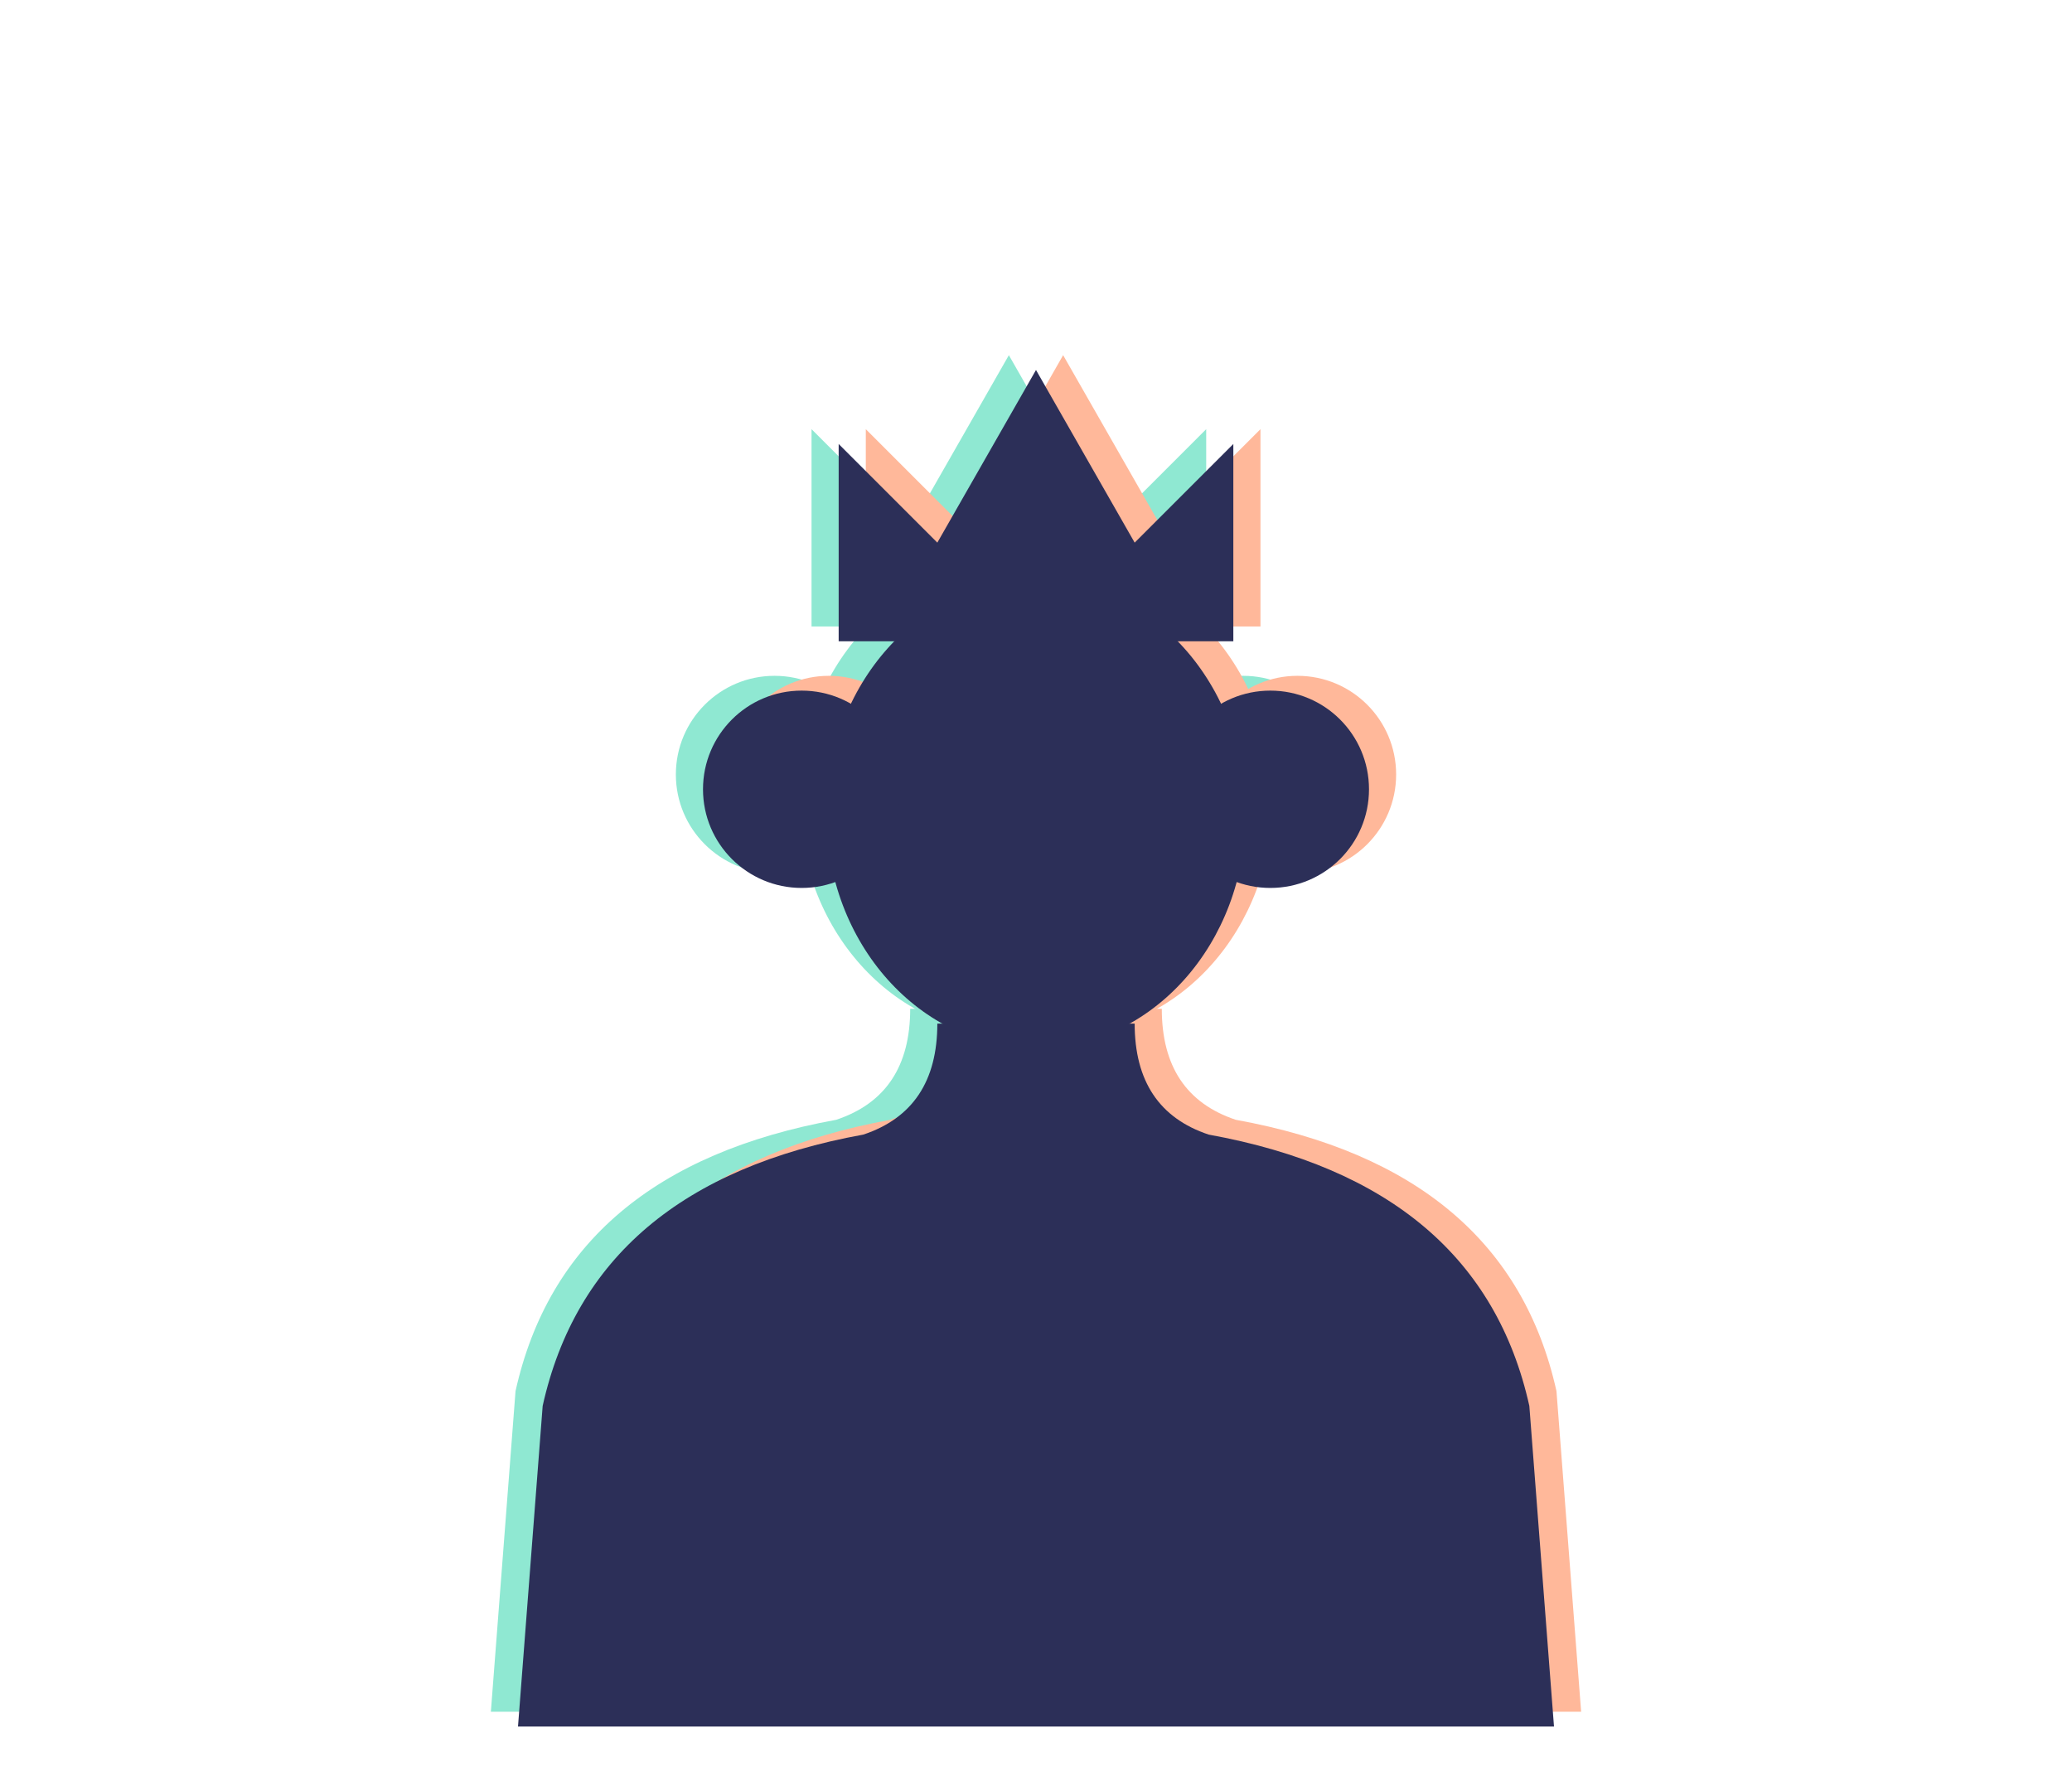
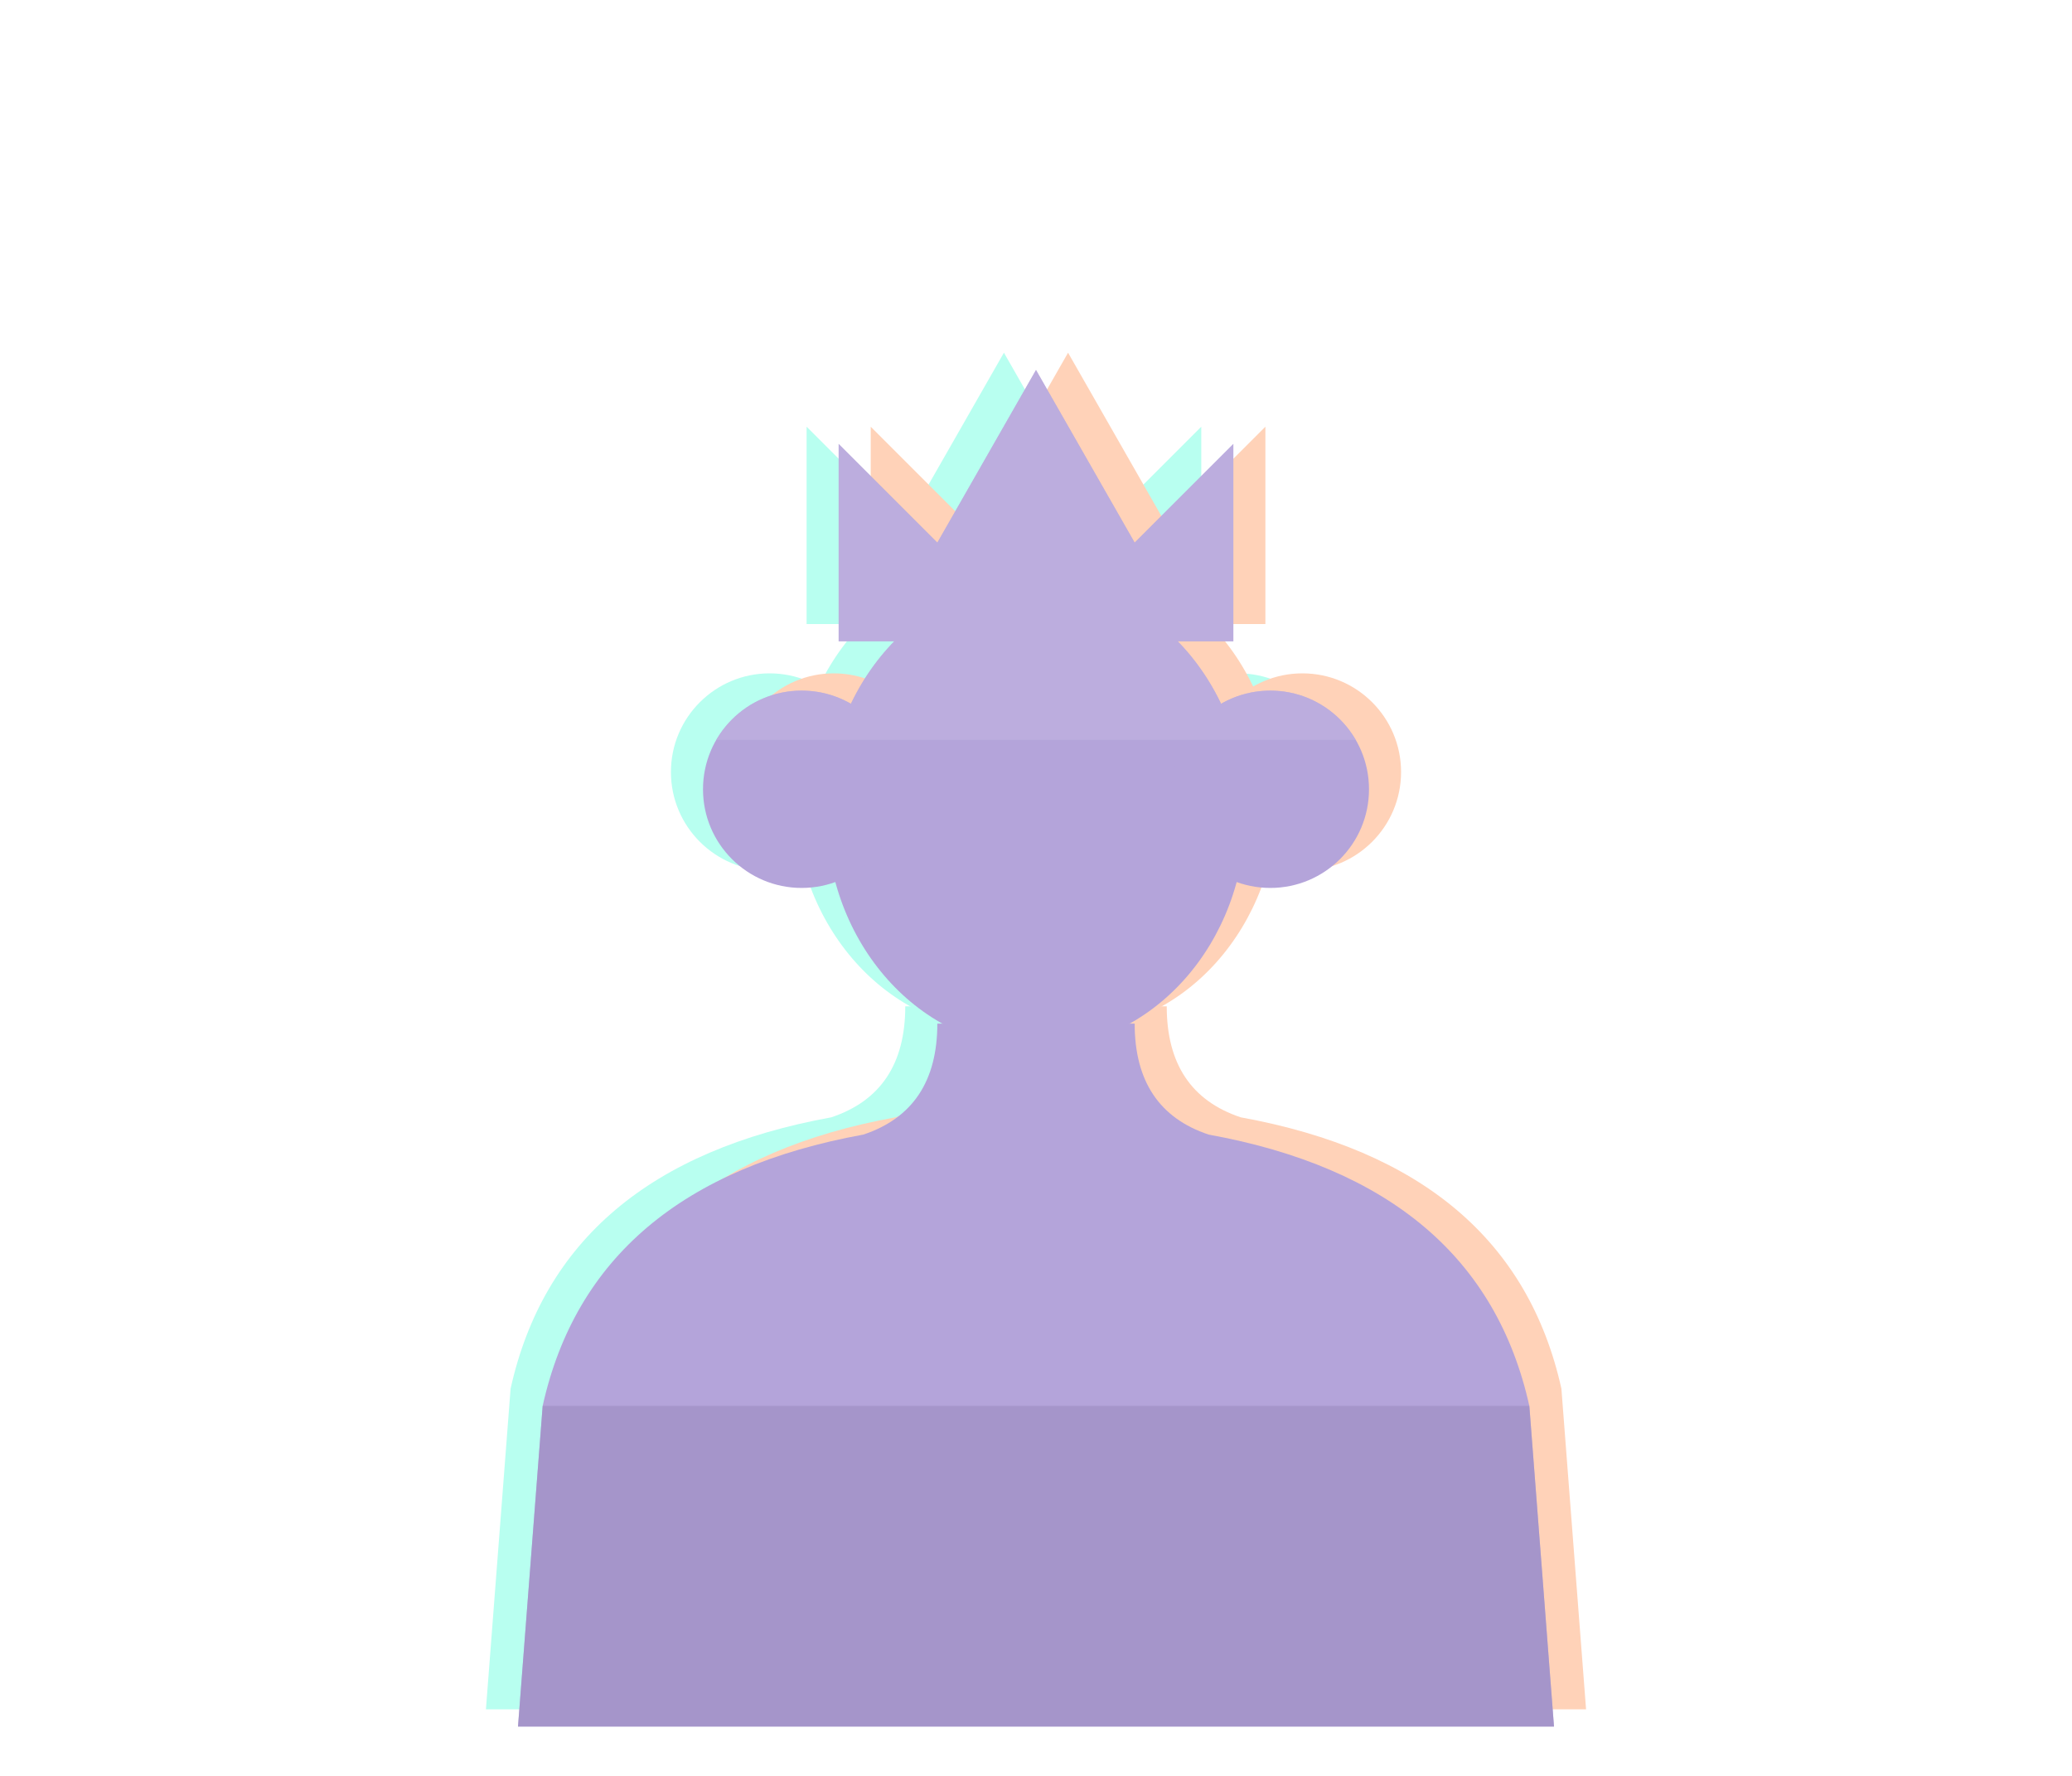
<svg xmlns="http://www.w3.org/2000/svg" width="336" height="288" viewBox="-84 -140 168 144">
-   <g transform="translate(-2.2 -1.2)">
-     <path d="M-42 0 L-40 -26 Q-36 -44 -14 -48 Q-8 -50 -8 -57 L8 -57 Q8 -50 14 -48 Q36 -44 40 -26 L42 0 Z" fill="#8fe8d2" />
-     <ellipse cx="0" cy="-74" rx="17" ry="19" fill="#8fe8d2" />
-     <circle cx="-19" cy="-76" r="8" fill="#8fe8d2" />
-     <circle cx="19" cy="-76" r="8" fill="#8fe8d2" />
-     <polygon points="-16,-88 -16,-104 -8,-96 0,-110 8,-96 16,-104 16,-88" fill="#8fe8d2" />
+   <defs>
+     <clipPath id="topband">
+       <rect x="-90" y="-150" width="180" height="70" />
+     </clipPath>
+     <clipPath id="lowband">
+       <rect x="-90" y="-26" width="180" height="40" />
+     </clipPath>
+   </defs>
+   <g transform="translate(-2.6 -1.4)">
+     <path d="M-42 0 L-40 -26 Q-36 -44 -14 -48 Q-8 -50 -8 -57 L8 -57 Q8 -50 14 -48 Q36 -44 40 -26 L42 0 Z" fill="#b8fff0" />
+     <ellipse cx="0" cy="-74" rx="17" ry="19" fill="#b8fff0" />
+     <circle cx="-19" cy="-76" r="8" fill="#b8fff0" />
+     <circle cx="19" cy="-76" r="8" fill="#b8fff0" />
+     <polygon points="-16,-88 -16,-104 -8,-96 0,-110 8,-96 16,-104 16,-88" fill="#b8fff0" />
  </g>
-   <g transform="translate(2.2 -1.2)">
-     <path d="M-42 0 L-40 -26 Q-36 -44 -14 -48 Q-8 -50 -8 -57 L8 -57 Q8 -50 14 -48 Q36 -44 40 -26 L42 0 Z" fill="#ffb89a" />
-     <ellipse cx="0" cy="-74" rx="17" ry="19" fill="#ffb89a" />
-     <circle cx="-19" cy="-76" r="8" fill="#ffb89a" />
-     <circle cx="19" cy="-76" r="8" fill="#ffb89a" />
-     <polygon points="-16,-88 -16,-104 -8,-96 0,-110 8,-96 16,-104 16,-88" fill="#ffb89a" />
+   <g transform="translate(2.6 -1.4)">
+     <path d="M-42 0 L-40 -26 Q-36 -44 -14 -48 Q-8 -50 -8 -57 L8 -57 Q8 -50 14 -48 Q36 -44 40 -26 L42 0 Z" fill="#ffd2b8" />
+     <ellipse cx="0" cy="-74" rx="17" ry="19" fill="#ffd2b8" />
+     <circle cx="-19" cy="-76" r="8" fill="#ffd2b8" />
+     <circle cx="19" cy="-76" r="8" fill="#ffd2b8" />
+     <polygon points="-16,-88 -16,-104 -8,-96 0,-110 8,-96 16,-104 16,-88" fill="#ffd2b8" />
  </g>
  <g transform="translate(0 0)">
-     <path d="M-42 0 L-40 -26 Q-36 -44 -14 -48 Q-8 -50 -8 -57 L8 -57 Q8 -50 14 -48 Q36 -44 40 -26 L42 0 Z" fill="#2c2f58" />
-     <ellipse cx="0" cy="-74" rx="17" ry="19" fill="#2c2f58" />
-     <circle cx="-19" cy="-76" r="8" fill="#2c2f58" />
-     <circle cx="19" cy="-76" r="8" fill="#2c2f58" />
-     <polygon points="-16,-88 -16,-104 -8,-96 0,-110 8,-96 16,-104 16,-88" fill="#2c2f58" />
+     <path d="M-42 0 L-40 -26 Q-36 -44 -14 -48 Q-8 -50 -8 -57 L8 -57 Q8 -50 14 -48 Q36 -44 40 -26 L42 0 Z" fill="#b4a4da" />
+     <ellipse cx="0" cy="-74" rx="17" ry="19" fill="#b4a4da" />
+     <circle cx="-19" cy="-76" r="8" fill="#b4a4da" />
+     <circle cx="19" cy="-76" r="8" fill="#b4a4da" />
+     <polygon points="-16,-88 -16,-104 -8,-96 0,-110 8,-96 16,-104 16,-88" fill="#b4a4da" />
+   </g>
+   <g opacity="0.55" clip-path="url(#topband)" transform="translate(0 0)">
+     <path d="M-42 0 L-40 -26 Q-36 -44 -14 -48 Q-8 -50 -8 -57 L8 -57 Q8 -50 14 -48 Q36 -44 40 -26 L42 0 Z" fill="#c2b4e1" />
+     <ellipse cx="0" cy="-74" rx="17" ry="19" fill="#c2b4e1" />
+     <circle cx="-19" cy="-76" r="8" fill="#c2b4e1" />
+     <circle cx="19" cy="-76" r="8" fill="#c2b4e1" />
+     <polygon points="-16,-88 -16,-104 -8,-96 0,-110 8,-96 16,-104 16,-88" fill="#c2b4e1" />
+   </g>
+   <g opacity="0.6" clip-path="url(#lowband)" transform="translate(0 0)">
+     <path d="M-42 0 L-40 -26 Q-36 -44 -14 -48 Q-8 -50 -8 -57 L8 -57 Q8 -50 14 -48 Q36 -44 40 -26 L42 0 Z" fill="#9b8bbf" />
+     <ellipse cx="0" cy="-74" rx="17" ry="19" fill="#9b8bbf" />
+     <circle cx="-19" cy="-76" r="8" fill="#9b8bbf" />
+     <circle cx="19" cy="-76" r="8" fill="#9b8bbf" />
+     <polygon points="-16,-88 -16,-104 -8,-96 0,-110 8,-96 16,-104 16,-88" fill="#9b8bbf" />
  </g>
</svg>
